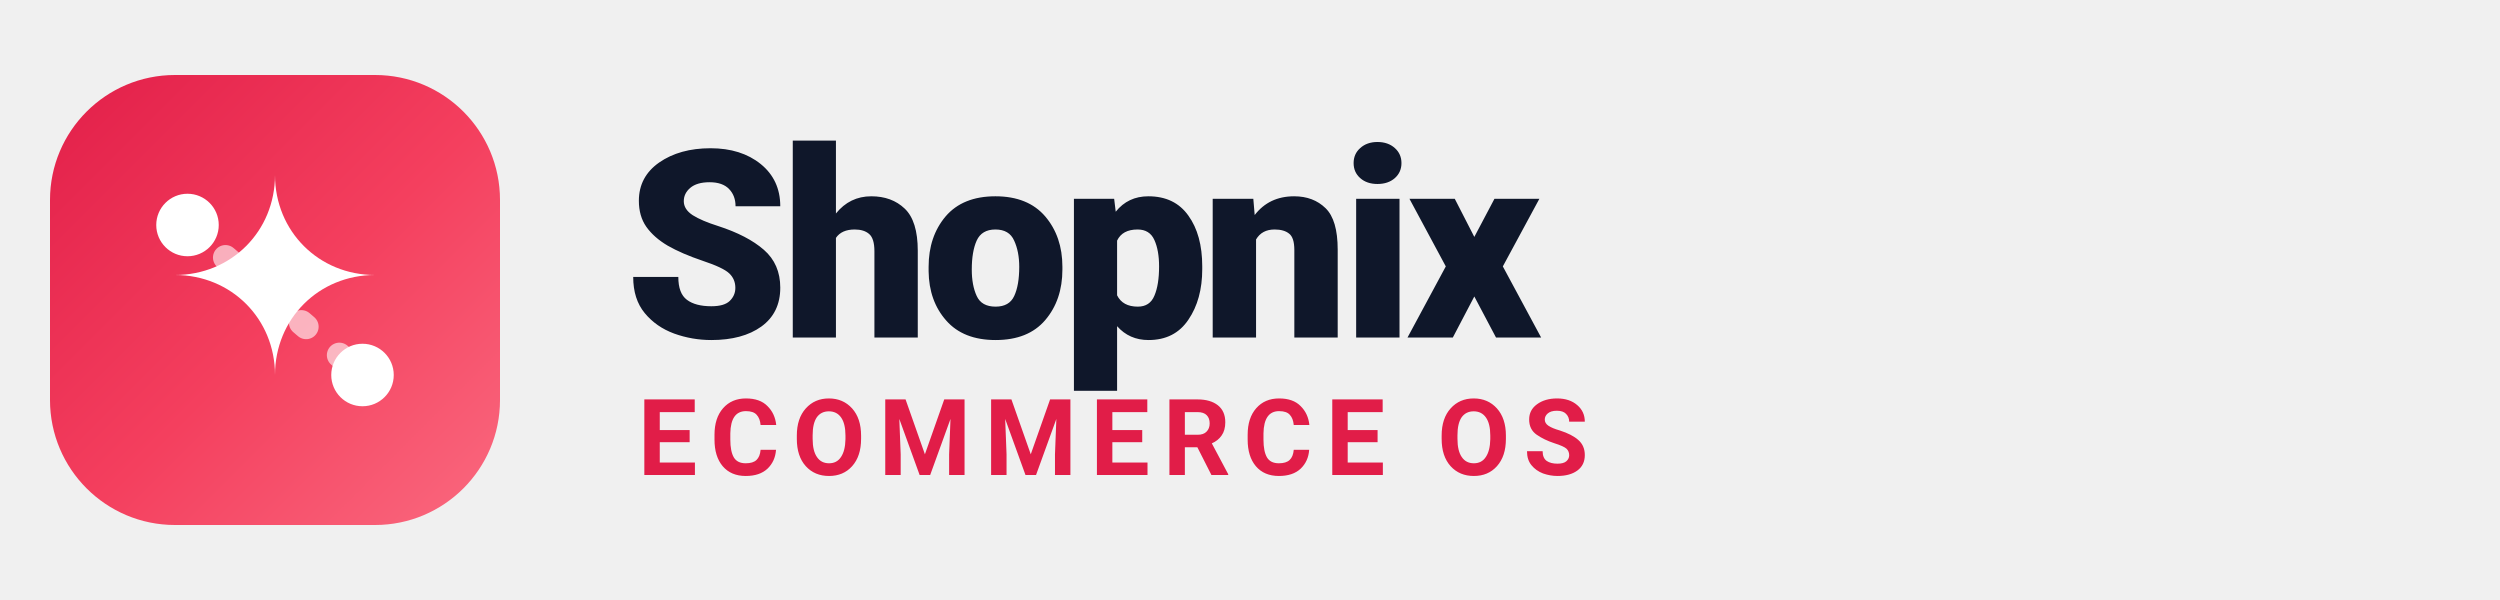
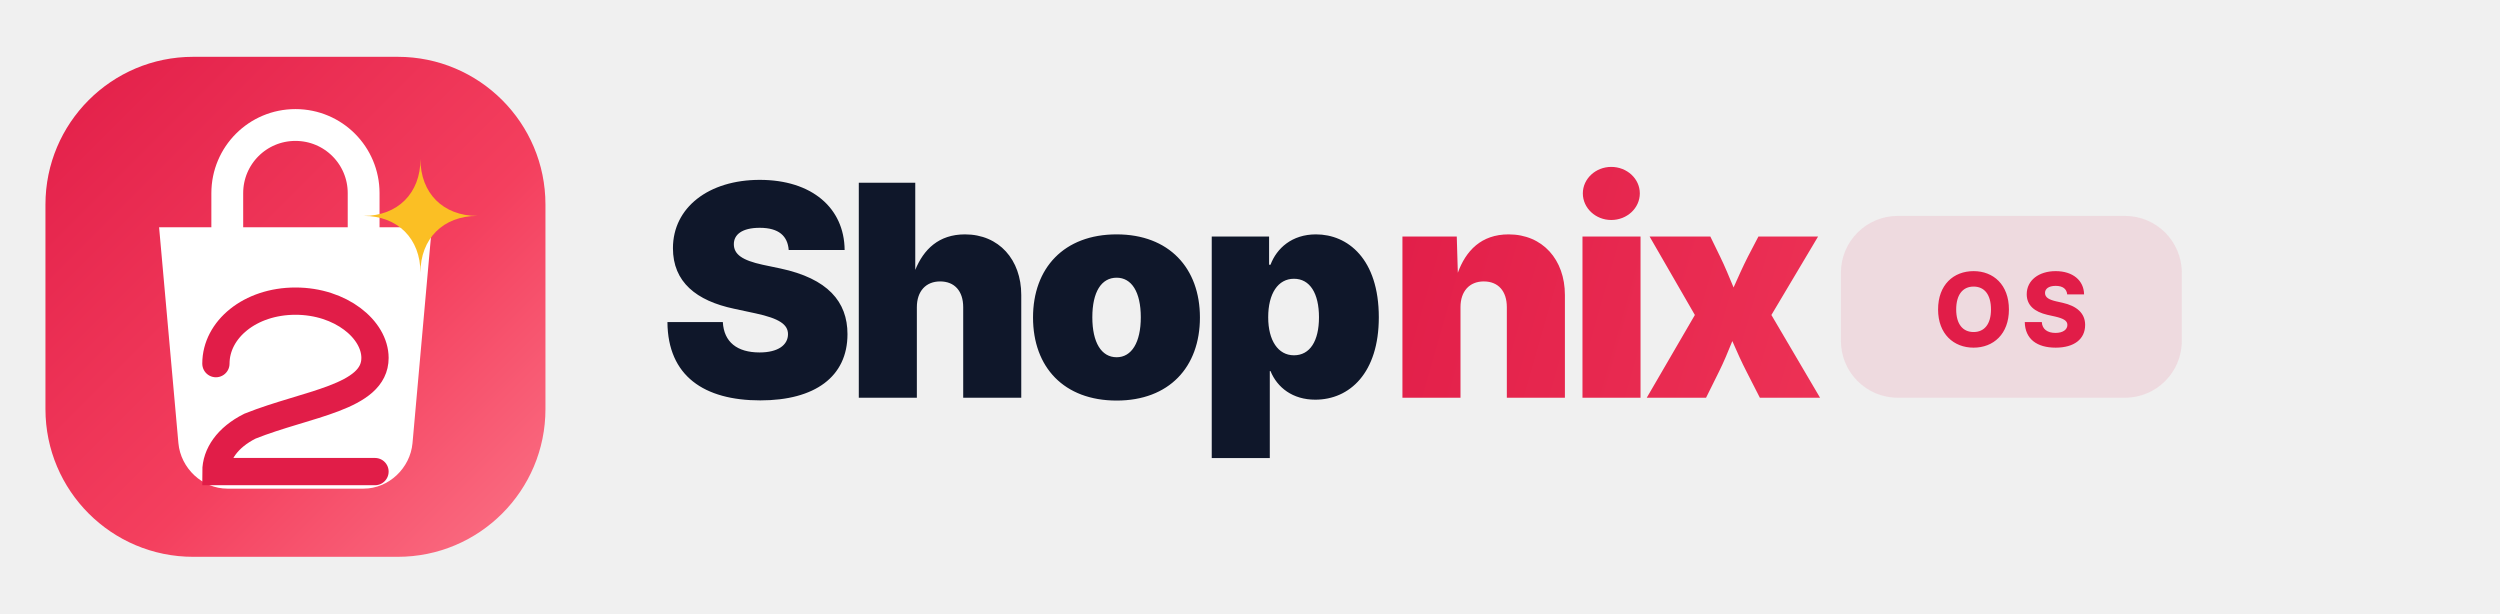
- <svg xmlns="http://www.w3.org/2000/svg" viewBox="0 0 200 48" fill="none">
+ <svg xmlns="http://www.w3.org/2000/svg" viewBox="0 0 220 54" fill="none">
  <defs>
-     <linearGradient id="shopnix-light-grad" x1="4" y1="4" x2="44" y2="44" gradientUnits="userSpaceOnUse">
+     <linearGradient id="light-icon-bg" x1="4" y1="4" x2="48" y2="48" gradientUnits="userSpaceOnUse">
      <stop offset="0%" stop-color="#E11D48" />
-       <stop offset="50%" stop-color="#F43F5E" />
+       <stop offset="60%" stop-color="#F43F5E" />
      <stop offset="100%" stop-color="#FB7185" />
    </linearGradient>
+     <linearGradient id="light-nix-grad" x1="120" y1="18" x2="190" y2="38" gradientUnits="userSpaceOnUse">
+       <stop offset="0%" stop-color="#E11D48" />
+       <stop offset="100%" stop-color="#F43F5E" />
+     </linearGradient>
  </defs>
-   <rect x="4" y="6" width="36" height="36" rx="10" fill="url(#shopnix-light-grad)" />
-   <circle cx="15" cy="18" r="2.5" fill="#FFFFFF" />
-   <circle cx="29" cy="30" r="2.5" fill="#FFFFFF" />
-   <path d="M15 18L29 30" stroke="#FFFFFF" stroke-width="2" stroke-linecap="round" stroke-dasharray="0.5 3.5" stroke-opacity="0.6" />
-   <path d="M22 14C22 18.5 18.5 22 14 22C18.5 22 22 25.5 22 30C22 25.5 25.5 22 30 22C25.5 22 22 18.5 22 14Z" fill="#FFFFFF" />
-   <text x="50" y="27" font-family="-apple-system, BlinkMacSystemFont, 'Segoe UI', Roboto, 'Plus Jakarta Sans', sans-serif" font-size="21" font-weight="800" letter-spacing="-0.03em" fill="#0F172A">
-     Shopnix
+   <rect x="4" y="5" width="44" height="44" rx="13" fill="url(#light-icon-bg)" />
+   <path d="M20 20V17C20 13.68 22.68 11 26 11C29.32 11 32 13.68 32 17V20" stroke="#FFFFFF" stroke-width="2.8" stroke-linecap="round" fill="none" />
+   <path d="M14 20H38L36.3 39C36.1 41.2 34.2 43 32 43H20C17.8 43 15.9 41.2 15.7 39L14 20Z" fill="#FFFFFF" />
+   <path d="M19 32C19 29 22 26.5 26 26.5C30 26.5 33 29 33 31.5C33 35 27 35.5 22 37.5C20 38.5 19 40 19 41.5H33" stroke="#E11D48" stroke-width="2.4" stroke-linecap="round" />
+   <path d="M37 14C37 17 35 19 32 19C35 19 37 21 37 24C37 21 39 19 42 19C39 19 37 17 37 14Z" fill="#FBBF24" />
+   <text x="58" y="35" font-family="-apple-system, BlinkMacSystemFont, 'Plus Jakarta Sans', sans-serif" font-size="26" font-weight="900" letter-spacing="-0.04em" fill="#0F172A">
+     Shop<tspan fill="url(#light-nix-grad)">nix</tspan>
  </text>
-   <text x="51" y="38" font-family="-apple-system, BlinkMacSystemFont, 'Segoe UI', Roboto, sans-serif" font-size="8.5" font-weight="700" letter-spacing="0.12em" fill="#E11D48">
-     ECOMMERCE OS
-   </text>
+   <rect x="162" y="19" width="30" height="16" rx="5" fill="#E11D48" fill-opacity="0.1" />
+   <text x="177" y="30.5" font-family="-apple-system, BlinkMacSystemFont, sans-serif" font-size="9" font-weight="800" letter-spacing="0.08em" fill="#E11D48" text-anchor="middle">OS</text>
</svg>
